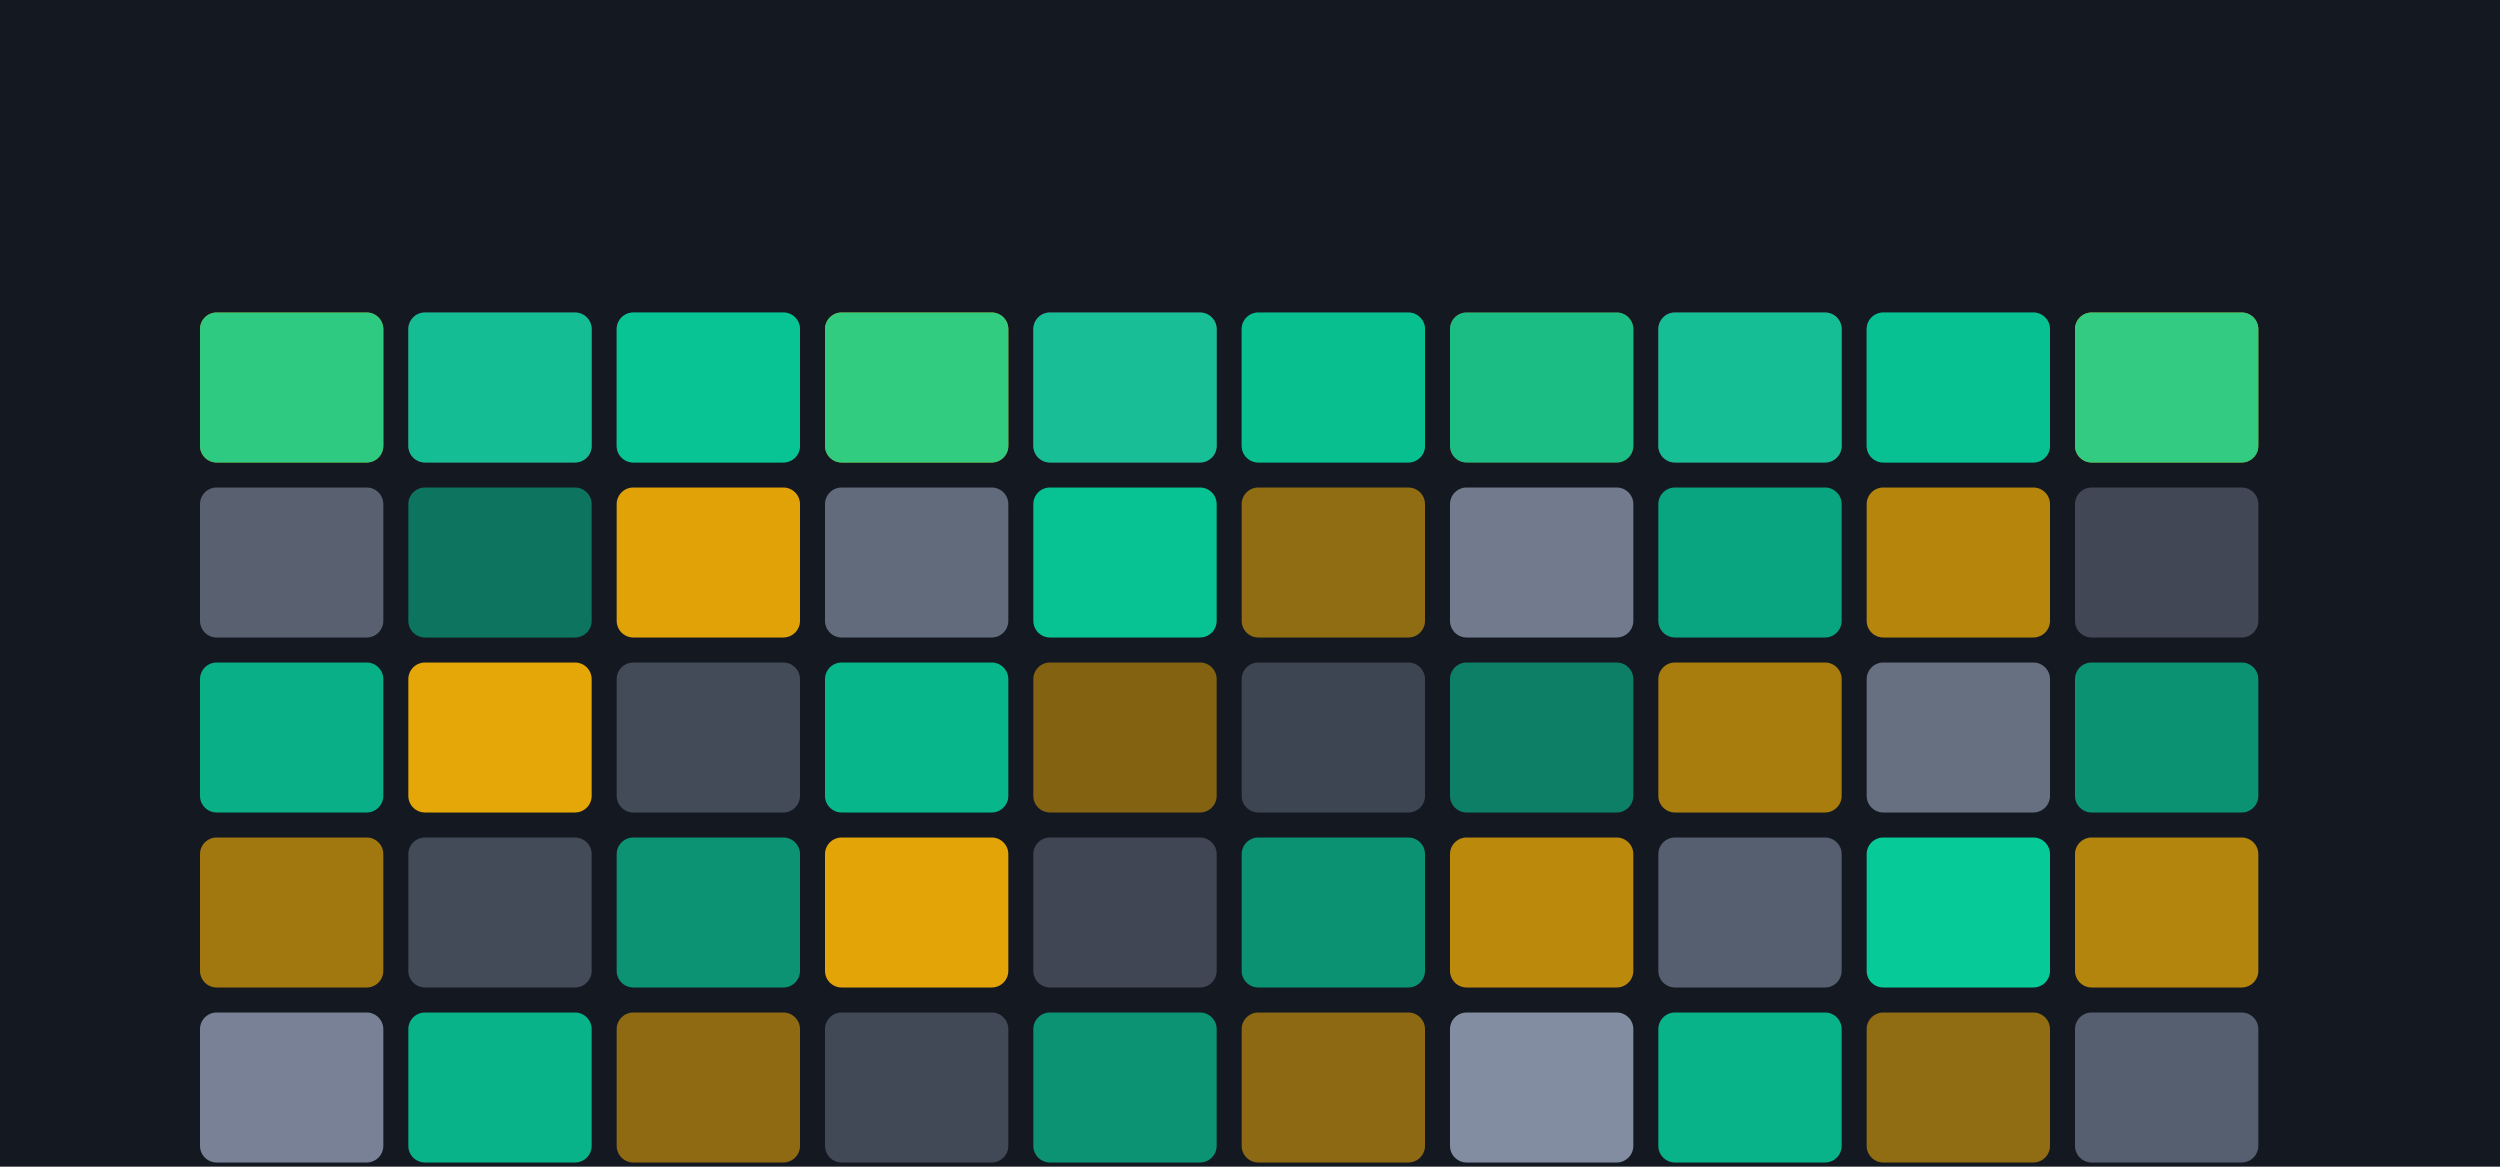
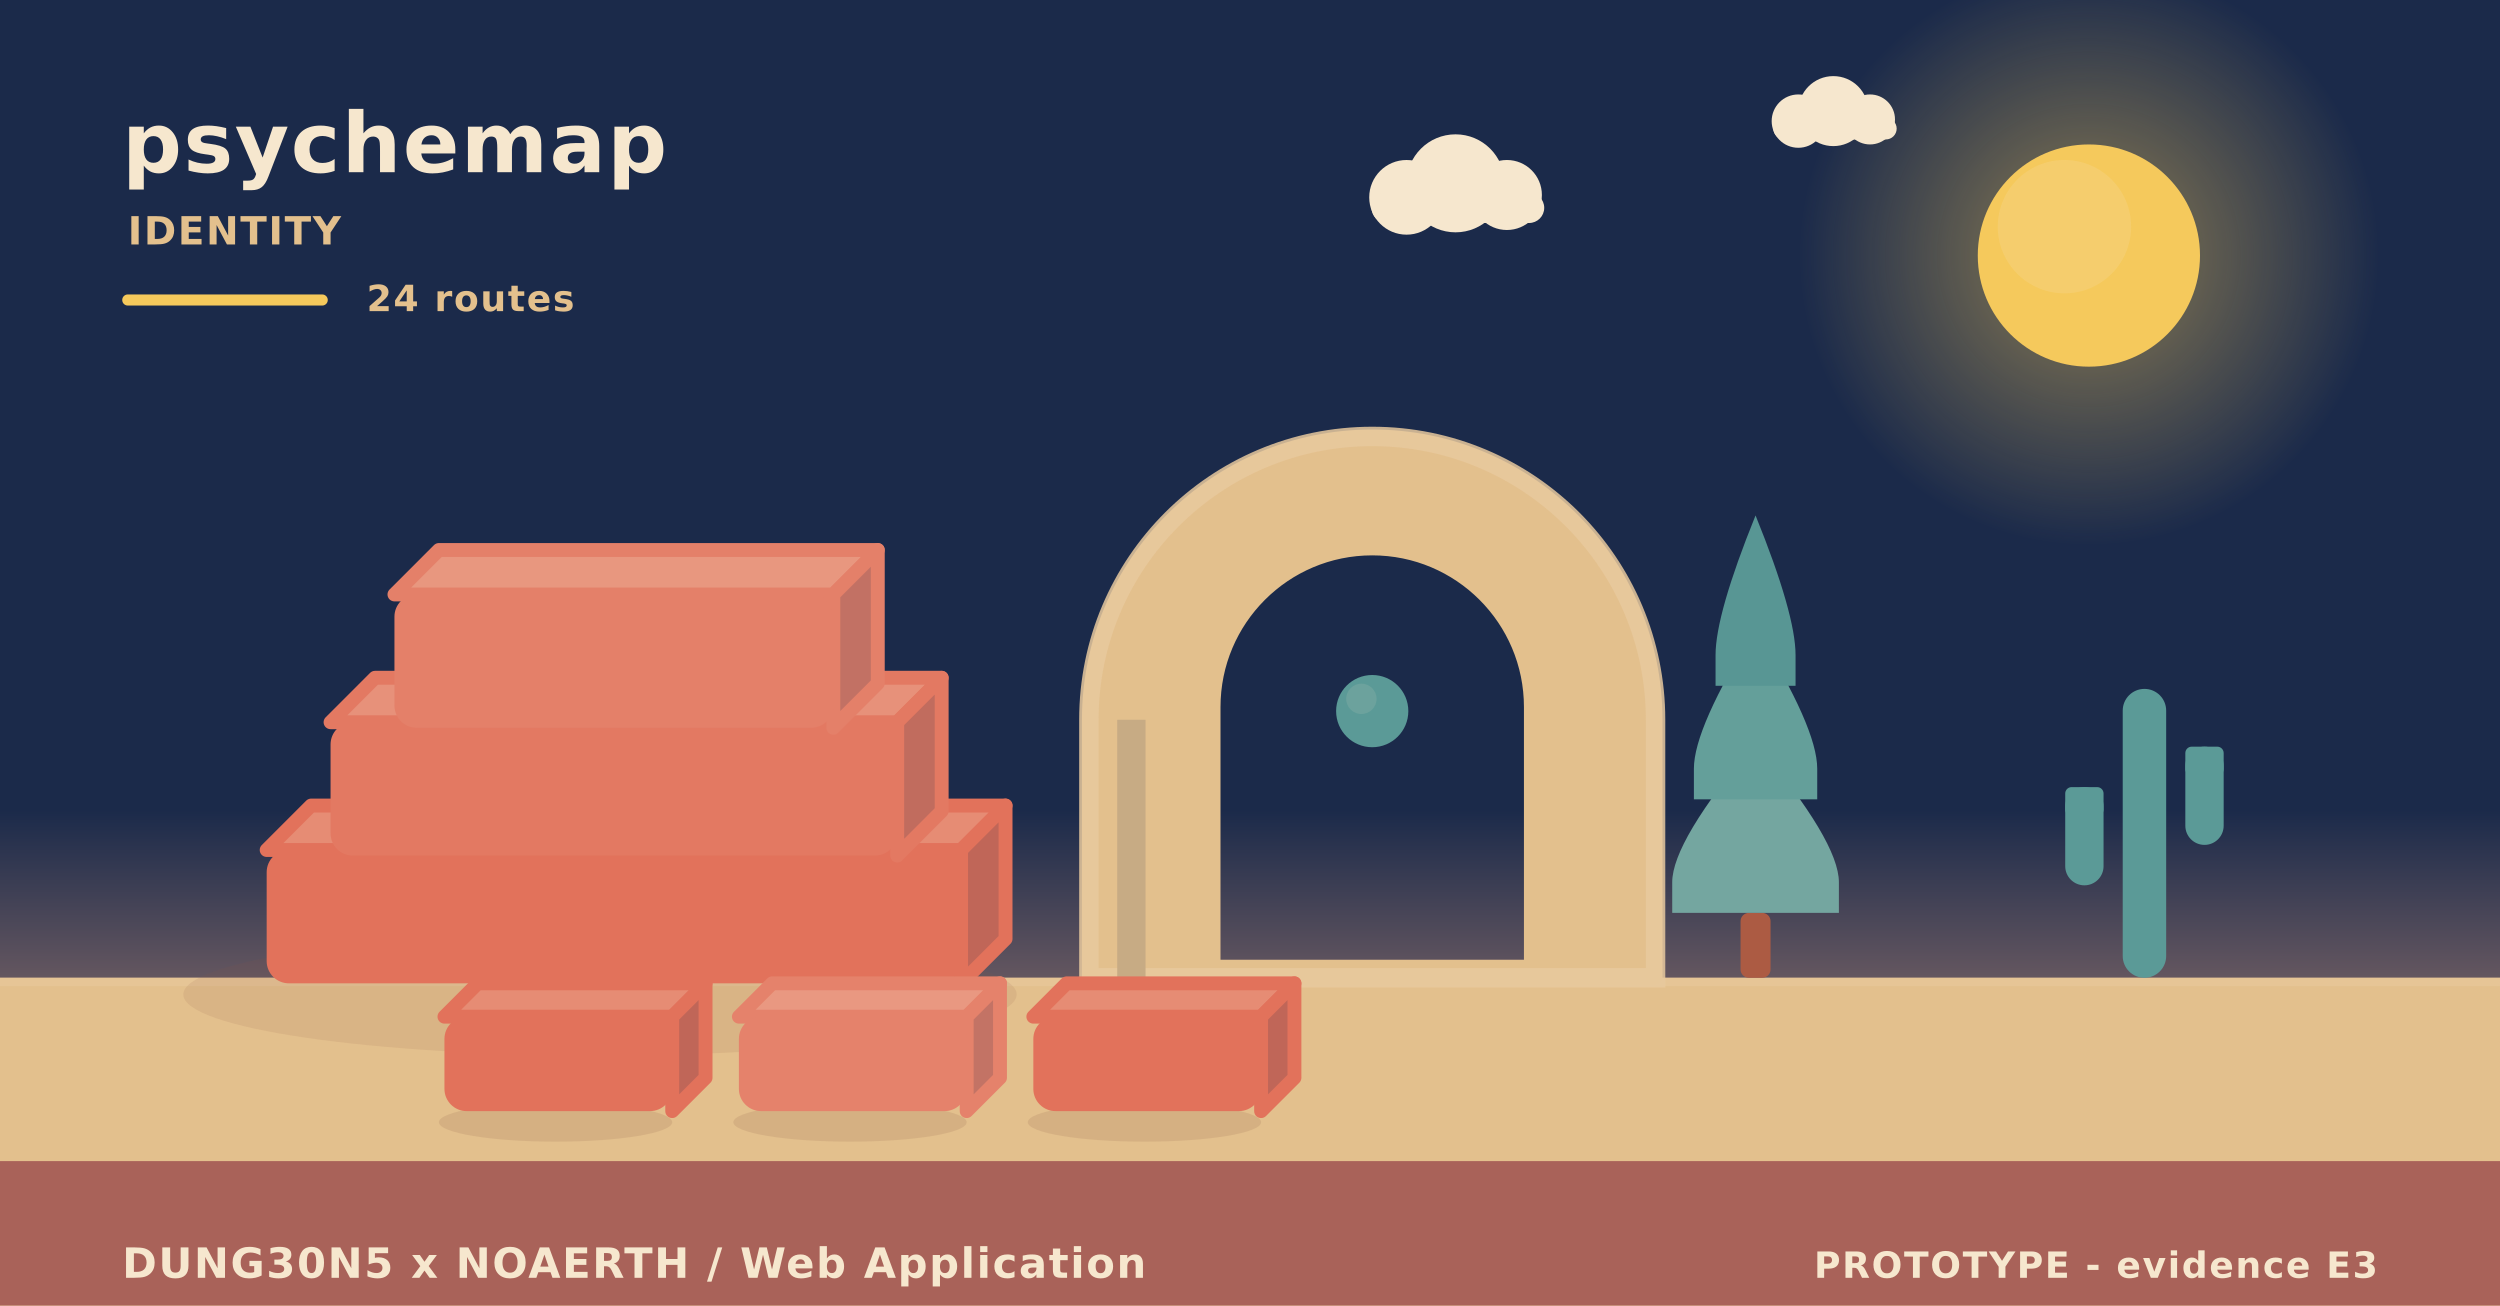
- <svg xmlns="http://www.w3.org/2000/svg" viewBox="0 0 1200 560" width="1200" height="560" role="img" aria-label="psychemap hero">
-   <rect width="1200" height="560" fill="#141821" />
-   <defs>
-     <linearGradient id="gh" x1="0" y1="0" x2="1" y2="1">
-       <stop offset="0%" stop-color="#ffb703" />
-       <stop offset="100%" stop-color="#8d99ae" />
-     </linearGradient>
-   </defs>
-   <rect x="96.00" y="150.00" width="88.00" height="72.00" rx="8.00" fill="#ffb703" opacity="0.81" />
-   <rect x="196.00" y="150.00" width="88.00" height="72.00" rx="8.00" fill="#8d99ae" opacity="0.50" />
-   <rect x="296.00" y="150.00" width="88.00" height="72.00" rx="8.00" fill="#06d6a0" opacity="0.51" />
-   <rect x="396.00" y="150.00" width="88.00" height="72.00" rx="8.00" fill="#ffb703" opacity="0.88" />
-   <rect x="496.00" y="150.00" width="88.00" height="72.00" rx="8.00" fill="#8d99ae" opacity="0.56" />
-   <rect x="596.00" y="150.00" width="88.00" height="72.00" rx="8.00" fill="#06d6a0" opacity="0.39" />
-   <rect x="696.00" y="150.00" width="88.00" height="72.00" rx="8.00" fill="#ffb703" opacity="0.41" />
-   <rect x="796.00" y="150.00" width="88.00" height="72.00" rx="8.00" fill="#8d99ae" opacity="0.54" />
-   <rect x="896.00" y="150.00" width="88.00" height="72.00" rx="8.00" fill="#06d6a0" opacity="0.46" />
-   <rect x="996.00" y="150.00" width="88.00" height="72.00" rx="8.00" fill="#ffb703" opacity="0.87" />
-   <rect x="96.00" y="234.00" width="88.00" height="72.00" rx="8.00" fill="#8d99ae" opacity="0.57" />
-   <rect x="196.00" y="234.00" width="88.00" height="72.00" rx="8.00" fill="#06d6a0" opacity="0.49" />
-   <rect x="296.00" y="234.00" width="88.00" height="72.00" rx="8.00" fill="#ffb703" opacity="0.87" />
-   <rect x="396.00" y="234.00" width="88.00" height="72.00" rx="8.00" fill="#8d99ae" opacity="0.64" />
-   <rect x="496.00" y="234.00" width="88.00" height="72.00" rx="8.00" fill="#06d6a0" opacity="0.90" />
-   <rect x="596.00" y="234.00" width="88.00" height="72.00" rx="8.00" fill="#ffb703" opacity="0.53" />
-   <rect x="696.00" y="234.00" width="88.00" height="72.00" rx="8.00" fill="#8d99ae" opacity="0.77" />
-   <rect x="796.00" y="234.00" width="88.00" height="72.00" rx="8.00" fill="#06d6a0" opacity="0.74" />
-   <rect x="896.00" y="234.00" width="88.00" height="72.00" rx="8.00" fill="#ffb703" opacity="0.69" />
-   <rect x="996.00" y="234.00" width="88.00" height="72.00" rx="8.00" fill="#8d99ae" opacity="0.37" />
-   <rect x="96.00" y="318.00" width="88.00" height="72.00" rx="8.00" fill="#06d6a0" opacity="0.79" />
-   <rect x="196.00" y="318.00" width="88.00" height="72.00" rx="8.00" fill="#ffb703" opacity="0.89" />
-   <rect x="296.00" y="318.00" width="88.00" height="72.00" rx="8.00" fill="#8d99ae" opacity="0.39" />
-   <rect x="396.00" y="318.00" width="88.00" height="72.00" rx="8.00" fill="#06d6a0" opacity="0.83" />
-   <rect x="496.00" y="318.00" width="88.00" height="72.00" rx="8.00" fill="#ffb703" opacity="0.47" />
-   <rect x="596.00" y="318.00" width="88.00" height="72.00" rx="8.00" fill="#8d99ae" opacity="0.35" />
-   <rect x="696.00" y="318.00" width="88.00" height="72.00" rx="8.00" fill="#06d6a0" opacity="0.54" />
-   <rect x="796.00" y="318.00" width="88.00" height="72.00" rx="8.00" fill="#ffb703" opacity="0.63" />
-   <rect x="896.00" y="318.00" width="88.00" height="72.00" rx="8.00" fill="#8d99ae" opacity="0.68" />
-   <rect x="996.00" y="318.00" width="88.00" height="72.00" rx="8.00" fill="#06d6a0" opacity="0.64" />
-   <rect x="96.00" y="402.00" width="88.00" height="72.00" rx="8.00" fill="#ffb703" opacity="0.60" />
-   <rect x="196.00" y="402.00" width="88.00" height="72.00" rx="8.00" fill="#8d99ae" opacity="0.39" />
-   <rect x="296.00" y="402.00" width="88.00" height="72.00" rx="8.00" fill="#06d6a0" opacity="0.65" />
-   <rect x="396.00" y="402.00" width="88.00" height="72.00" rx="8.00" fill="#ffb703" opacity="0.88" />
-   <rect x="496.00" y="402.00" width="88.00" height="72.00" rx="8.00" fill="#8d99ae" opacity="0.36" />
-   <rect x="596.00" y="402.00" width="88.00" height="72.00" rx="8.00" fill="#06d6a0" opacity="0.64" />
-   <rect x="696.00" y="402.00" width="88.00" height="72.00" rx="8.00" fill="#ffb703" opacity="0.71" />
-   <rect x="796.00" y="402.00" width="88.00" height="72.00" rx="8.00" fill="#8d99ae" opacity="0.55" />
-   <rect x="896.00" y="402.00" width="88.00" height="72.00" rx="8.00" fill="#06d6a0" opacity="0.94" />
-   <rect x="996.00" y="402.00" width="88.00" height="72.00" rx="8.00" fill="#ffb703" opacity="0.68" />
-   <rect x="96.00" y="486.00" width="88.00" height="72.00" rx="8.00" fill="#8d99ae" opacity="0.82" />
-   <rect x="196.00" y="486.00" width="88.00" height="72.00" rx="8.00" fill="#06d6a0" opacity="0.82" />
-   <rect x="296.00" y="486.00" width="88.00" height="72.00" rx="8.00" fill="#ffb703" opacity="0.52" />
-   <rect x="396.00" y="486.00" width="88.00" height="72.00" rx="8.00" fill="#8d99ae" opacity="0.38" />
-   <rect x="496.00" y="486.00" width="88.00" height="72.00" rx="8.00" fill="#06d6a0" opacity="0.65" />
-   <rect x="596.00" y="486.00" width="88.00" height="72.00" rx="8.00" fill="#ffb703" opacity="0.51" />
-   <rect x="696.00" y="486.00" width="88.00" height="72.00" rx="8.00" fill="#8d99ae" opacity="0.91" />
-   <rect x="796.00" y="486.00" width="88.00" height="72.00" rx="8.00" fill="#06d6a0" opacity="0.82" />
-   <rect x="896.00" y="486.00" width="88.00" height="72.00" rx="8.00" fill="#ffb703" opacity="0.53" />
-   <rect x="996.00" y="486.00" width="88.00" height="72.00" rx="8.00" fill="#8d99ae" opacity="0.55" />
+ <svg xmlns="http://www.w3.org/2000/svg" width="900" height="470" viewBox="0 0 900 470" role="img" aria-label="psychemap - identity">
+   <linearGradient id="skyh" x1="0" y1="0" x2="0" y2="1">
+     <stop offset="0" stop-color="#1b2a4a" />
+     <stop offset="0.62" stop-color="#1b2a4a" />
+     <stop offset="1" stop-color="#f3ad8a" />
+   </linearGradient>
+   <rect width="900" height="470" fill="url(#skyh)" />
+   <radialGradient id="sunh">
+     <stop offset="0.35" stop-color="#f5c95c" stop-opacity="0.34" />
+     <stop offset="1" stop-color="#f5c95c" stop-opacity="0" />
+   </radialGradient>
+   <circle cx="752" cy="92" r="104" fill="url(#sunh)" />
+   <circle cx="752" cy="92" r="40" fill="#f5c95c" />
+   <circle cx="743.2" cy="81.6" r="24" fill="#f5d27e" opacity="0.5" />
  <g>
-     <rect x="96.00" y="150.00" width="88.00" height="72.00" rx="8.00" fill="#06d6a0" opacity="0.80" />
-     <animate attributeName="opacity" values="0.25;1.0;0.25" dur="13.8s" begin="1.51s" repeatCount="indefinite" />
+     <circle cx="524" cy="66" r="17.64" fill="#f6e7ce" />
+     <circle cx="506.36" cy="71.04" r="13.44" fill="#f6e7ce" />
+     <circle cx="542.48" cy="70.2" r="12.6" fill="#f6e7ce" />
+     <rect x="493.76" y="69.36" width="62.16" height="10.92" rx="5.46" fill="#f6e7ce" />
+     <animateTransform attributeName="transform" type="translate" values="0 0;24 0;0 0" dur="36s" begin="0s" repeatCount="indefinite" />
  </g>
  <g>
-     <rect x="196.00" y="150.00" width="88.00" height="72.00" rx="8.00" fill="#06d6a0" opacity="0.80" />
-     <animate attributeName="opacity" values="0.25;1.0;0.25" dur="13.8s" begin="1.83s" repeatCount="indefinite" />
+     <circle cx="660" cy="40" r="12.6" fill="#f6e7ce" />
+     <circle cx="647.4" cy="43.6" r="9.6" fill="#f6e7ce" />
+     <circle cx="673.2" cy="43" r="9" fill="#f6e7ce" />
+     <rect x="638.4" y="42.4" width="44.4" height="7.8" rx="3.9" fill="#f6e7ce" />
+     <animateTransform attributeName="transform" type="translate" values="0 0;-18 0;0 0" dur="46s" begin="3s" repeatCount="indefinite" />
+   </g>
+   <rect x="0" y="352" width="900" height="118" fill="#e3c08d" />
+   <rect x="0" y="352" width="900" height="3" fill="#e6c596" />
+   <text x="44" y="62" font-family="Verdana,DejaVu Sans,sans-serif" font-size="30" font-weight="700" letter-spacing="0.6" fill="#f6e7ce" text-anchor="start">psychemap</text>
+   <text x="46" y="88" font-family="Verdana,DejaVu Sans,sans-serif" font-size="14" font-weight="700" letter-spacing="0.6" fill="#e3c08d" text-anchor="start">IDENTITY</text>
+   <rect x="44" y="106" width="74" height="4" rx="2" fill="#f5c95c" />
+   <text x="132" y="112" font-family="Verdana,DejaVu Sans,sans-serif" font-size="13" font-weight="700" letter-spacing="0.6" fill="#e3c08d" text-anchor="start">24 routes</text>
+   <ellipse cx="216" cy="358" rx="150" ry="22" fill="rgba(138,90,68,0.11)" />
+   <g>
+     <path d="M96,306 L346,306 L362,290 L112,290 Z" fill="#e68c74" stroke="#e2725b" stroke-width="5" stroke-linejoin="round" />
+     <path d="M346,306 L362,290 L362,338 L346,354 Z" fill="#c06658" stroke="#e2725b" stroke-width="5" stroke-linejoin="round" />
+     <rect x="96" y="306" width="250" height="48" rx="8" fill="#e2725b" />
+     <animateTransform attributeName="transform" type="translate" values="0 10;0 0" dur="0.9s" begin="0s" fill="freeze" />
  </g>
  <g>
-     <rect x="296.00" y="150.00" width="88.00" height="72.00" rx="8.00" fill="#06d6a0" opacity="0.80" />
-     <animate attributeName="opacity" values="0.25;1.0;0.25" dur="13.8s" begin="2.15s" repeatCount="indefinite" />
+     <path d="M119,260 L323,260 L339,244 L135,244 Z" fill="#e7917a" stroke="#e37962" stroke-width="5" stroke-linejoin="round" />
+     <path d="M323,260 L339,244 L339,292 L323,308 Z" fill="#c16c5e" stroke="#e37962" stroke-width="5" stroke-linejoin="round" />
+     <rect x="119" y="260" width="204" height="48" rx="8" fill="#e37962" />
+     <animateTransform attributeName="transform" type="translate" values="0 10;0 0" dur="0.9s" begin="0.28s" fill="freeze" />
  </g>
  <g>
-     <rect x="396.00" y="150.00" width="88.00" height="72.00" rx="8.00" fill="#06d6a0" opacity="0.80" />
-     <animate attributeName="opacity" values="0.25;1.0;0.25" dur="13.8s" begin="2.47s" repeatCount="indefinite" />
+     <path d="M142,214 L300,214 L316,198 L158,198 Z" fill="#e8977f" stroke="#e48069" stroke-width="5" stroke-linejoin="round" />
+     <path d="M300,214 L316,198 L316,246 L300,262 Z" fill="#c27164" stroke="#e48069" stroke-width="5" stroke-linejoin="round" />
+     <rect x="142" y="214" width="158" height="48" rx="8" fill="#e48069" />
+     <animateTransform attributeName="transform" type="translate" values="0 10;0 0" dur="0.9s" begin="0.56s" fill="freeze" />
  </g>
+   <path d="M392,352 L392,259.12 A102,102 0 0 1 596,259.12 L596,352 Z M436.88,348 L436.88,254.55 A57.12,57.12 0 0 1 551.12,254.55 L551.12,348 Z" fill="#e3c08d" fill-rule="evenodd" stroke="#e3c08d" stroke-width="5" stroke-linejoin="round" />
+   <path d="M392,352 L392,259.12 A102,102 0 0 1 596,259.12 L596,352 Z" fill="none" stroke="#e8c99d" stroke-width="7" stroke-linecap="round" opacity="0.85" />
+   <rect x="402.2" y="259.12" width="10.2" height="92.88" fill="#c7ab84" />
  <g>
-     <rect x="496.00" y="150.00" width="88.00" height="72.00" rx="8.00" fill="#06d6a0" opacity="0.80" />
-     <animate attributeName="opacity" values="0.25;1.0;0.25" dur="13.8s" begin="2.79s" repeatCount="indefinite" />
+     <circle cx="494" cy="256" r="13" fill="#5b9a97" />
+     <circle cx="490.1" cy="251.58" r="5.46" fill="#7aa9a2" opacity="0.55" />
+     <animate attributeName="opacity" values="0.78;1;0.78" dur="5.2s" begin="0s" repeatCount="indefinite" />
  </g>
+   <rect x="626.6" y="328.64" width="10.8" height="23.36" rx="3" fill="#ac5b43" />
+   <path d="M632,267.32 Q602,302.89 602,317.6 Q602,328.64 602,328.64 L662,328.64 Q662,328.64 662,317.6 Q662,302.89 632,267.32 Z" fill="#74a6a0" />
+   <path d="M632,226.44 Q609.8,262.01 609.8,276.72 Q609.8,287.76 609.8,287.76 L654.2,287.76 Q654.2,287.76 654.2,276.72 Q654.2,262.01 632,226.44 Z" fill="#649f9a" />
+   <path d="M632,185.56 Q617.6,221.13 617.6,235.84 Q617.6,246.88 617.6,246.88 L646.4,246.88 Q646.4,246.88 646.4,235.84 Q646.4,221.13 632,185.56 Z" fill="#589694" />
+   <rect x="764.18" y="248" width="15.64" height="104" rx="7.82" fill="#5b9a97" />
+   <rect x="743.48" y="283.36" width="13.8" height="35.36" rx="6.9" fill="#5b9a97" />
+   <rect x="743.48" y="283.36" width="13.8" height="10.4" rx="2.3" fill="#5b9a97" />
+   <rect x="786.72" y="268.8" width="13.8" height="35.36" rx="6.9" fill="#5b9a97" />
+   <rect x="786.72" y="268.8" width="13.8" height="10.4" rx="2.3" fill="#5b9a97" />
+   <ellipse cx="200" cy="404" rx="42" ry="7" fill="rgba(138,90,68,0.15)" />
  <g>
-     <rect x="596.00" y="150.00" width="88.00" height="72.00" rx="8.00" fill="#06d6a0" opacity="0.80" />
-     <animate attributeName="opacity" values="0.25;1.0;0.25" dur="13.8s" begin="3.11s" repeatCount="indefinite" />
+     <path d="M160,366 L242,366 L254,354 L172,354 Z" fill="#e68c74" stroke="#e2725b" stroke-width="5" stroke-linejoin="round" />
+     <path d="M242,366 L254,354 L254,388 L242,400 Z" fill="#c06658" stroke="#e2725b" stroke-width="5" stroke-linejoin="round" />
+     <rect x="160" y="366" width="82" height="34" rx="8" fill="#e2725b" />
+     <animateTransform attributeName="transform" type="translate" values="0 10;0 0" dur="0.7s" begin="0.8s" fill="freeze" />
  </g>
+   <ellipse cx="306" cy="404" rx="42" ry="7" fill="rgba(138,90,68,0.15)" />
  <g>
-     <rect x="696.00" y="150.00" width="88.00" height="72.00" rx="8.00" fill="#06d6a0" opacity="0.80" />
-     <animate attributeName="opacity" values="0.25;1.0;0.25" dur="13.8s" begin="3.43s" repeatCount="indefinite" />
+     <path d="M266,366 L348,366 L360,354 L278,354 Z" fill="#e99881" stroke="#e5826b" stroke-width="5" stroke-linejoin="round" />
+     <path d="M348,366 L360,354 L360,388 L348,400 Z" fill="#c37365" stroke="#e5826b" stroke-width="5" stroke-linejoin="round" />
+     <rect x="266" y="366" width="82" height="34" rx="8" fill="#e5826b" />
+     <animateTransform attributeName="transform" type="translate" values="0 10;0 0" dur="0.7s" begin="0.95s" fill="freeze" />
  </g>
+   <ellipse cx="412" cy="404" rx="42" ry="7" fill="rgba(138,90,68,0.15)" />
  <g>
-     <rect x="796.00" y="150.00" width="88.00" height="72.00" rx="8.00" fill="#06d6a0" opacity="0.80" />
-     <animate attributeName="opacity" values="0.25;1.0;0.25" dur="13.8s" begin="3.75s" repeatCount="indefinite" />
+     <path d="M372,366 L454,366 L466,354 L384,354 Z" fill="#e68c74" stroke="#e2725b" stroke-width="5" stroke-linejoin="round" />
+     <path d="M454,366 L466,354 L466,388 L454,400 Z" fill="#c06658" stroke="#e2725b" stroke-width="5" stroke-linejoin="round" />
+     <rect x="372" y="366" width="82" height="34" rx="8" fill="#e2725b" />
+     <animateTransform attributeName="transform" type="translate" values="0 10;0 0" dur="0.7s" begin="1.1s" fill="freeze" />
  </g>
-   <g>
-     <rect x="896.00" y="150.00" width="88.00" height="72.00" rx="8.00" fill="#06d6a0" opacity="0.80" />
-     <animate attributeName="opacity" values="0.25;1.0;0.25" dur="13.8s" begin="4.07s" repeatCount="indefinite" />
-   </g>
-   <g>
-     <rect x="996.00" y="150.00" width="88.00" height="72.00" rx="8.00" fill="#06d6a0" opacity="0.80" />
-     <animate attributeName="opacity" values="0.25;1.0;0.25" dur="13.8s" begin="4.39s" repeatCount="indefinite" />
-   </g>
+   <rect x="0" y="418" width="900" height="52" rx="0" fill="#a65c56" opacity="0.94" />
+   <text x="44" y="460" font-family="Verdana,DejaVu Sans,sans-serif" font-size="15" font-weight="700" letter-spacing="0.6" fill="#f6e7ce" text-anchor="start">DUNG30N5 x NOAERTH  /  Web Application</text>
+   <text x="856" y="460" font-family="Verdana,DejaVu Sans,sans-serif" font-size="13" font-weight="700" letter-spacing="0.6" fill="#f6e7ce" text-anchor="end">PROTOTYPE  -  evidence E3</text>
</svg>
